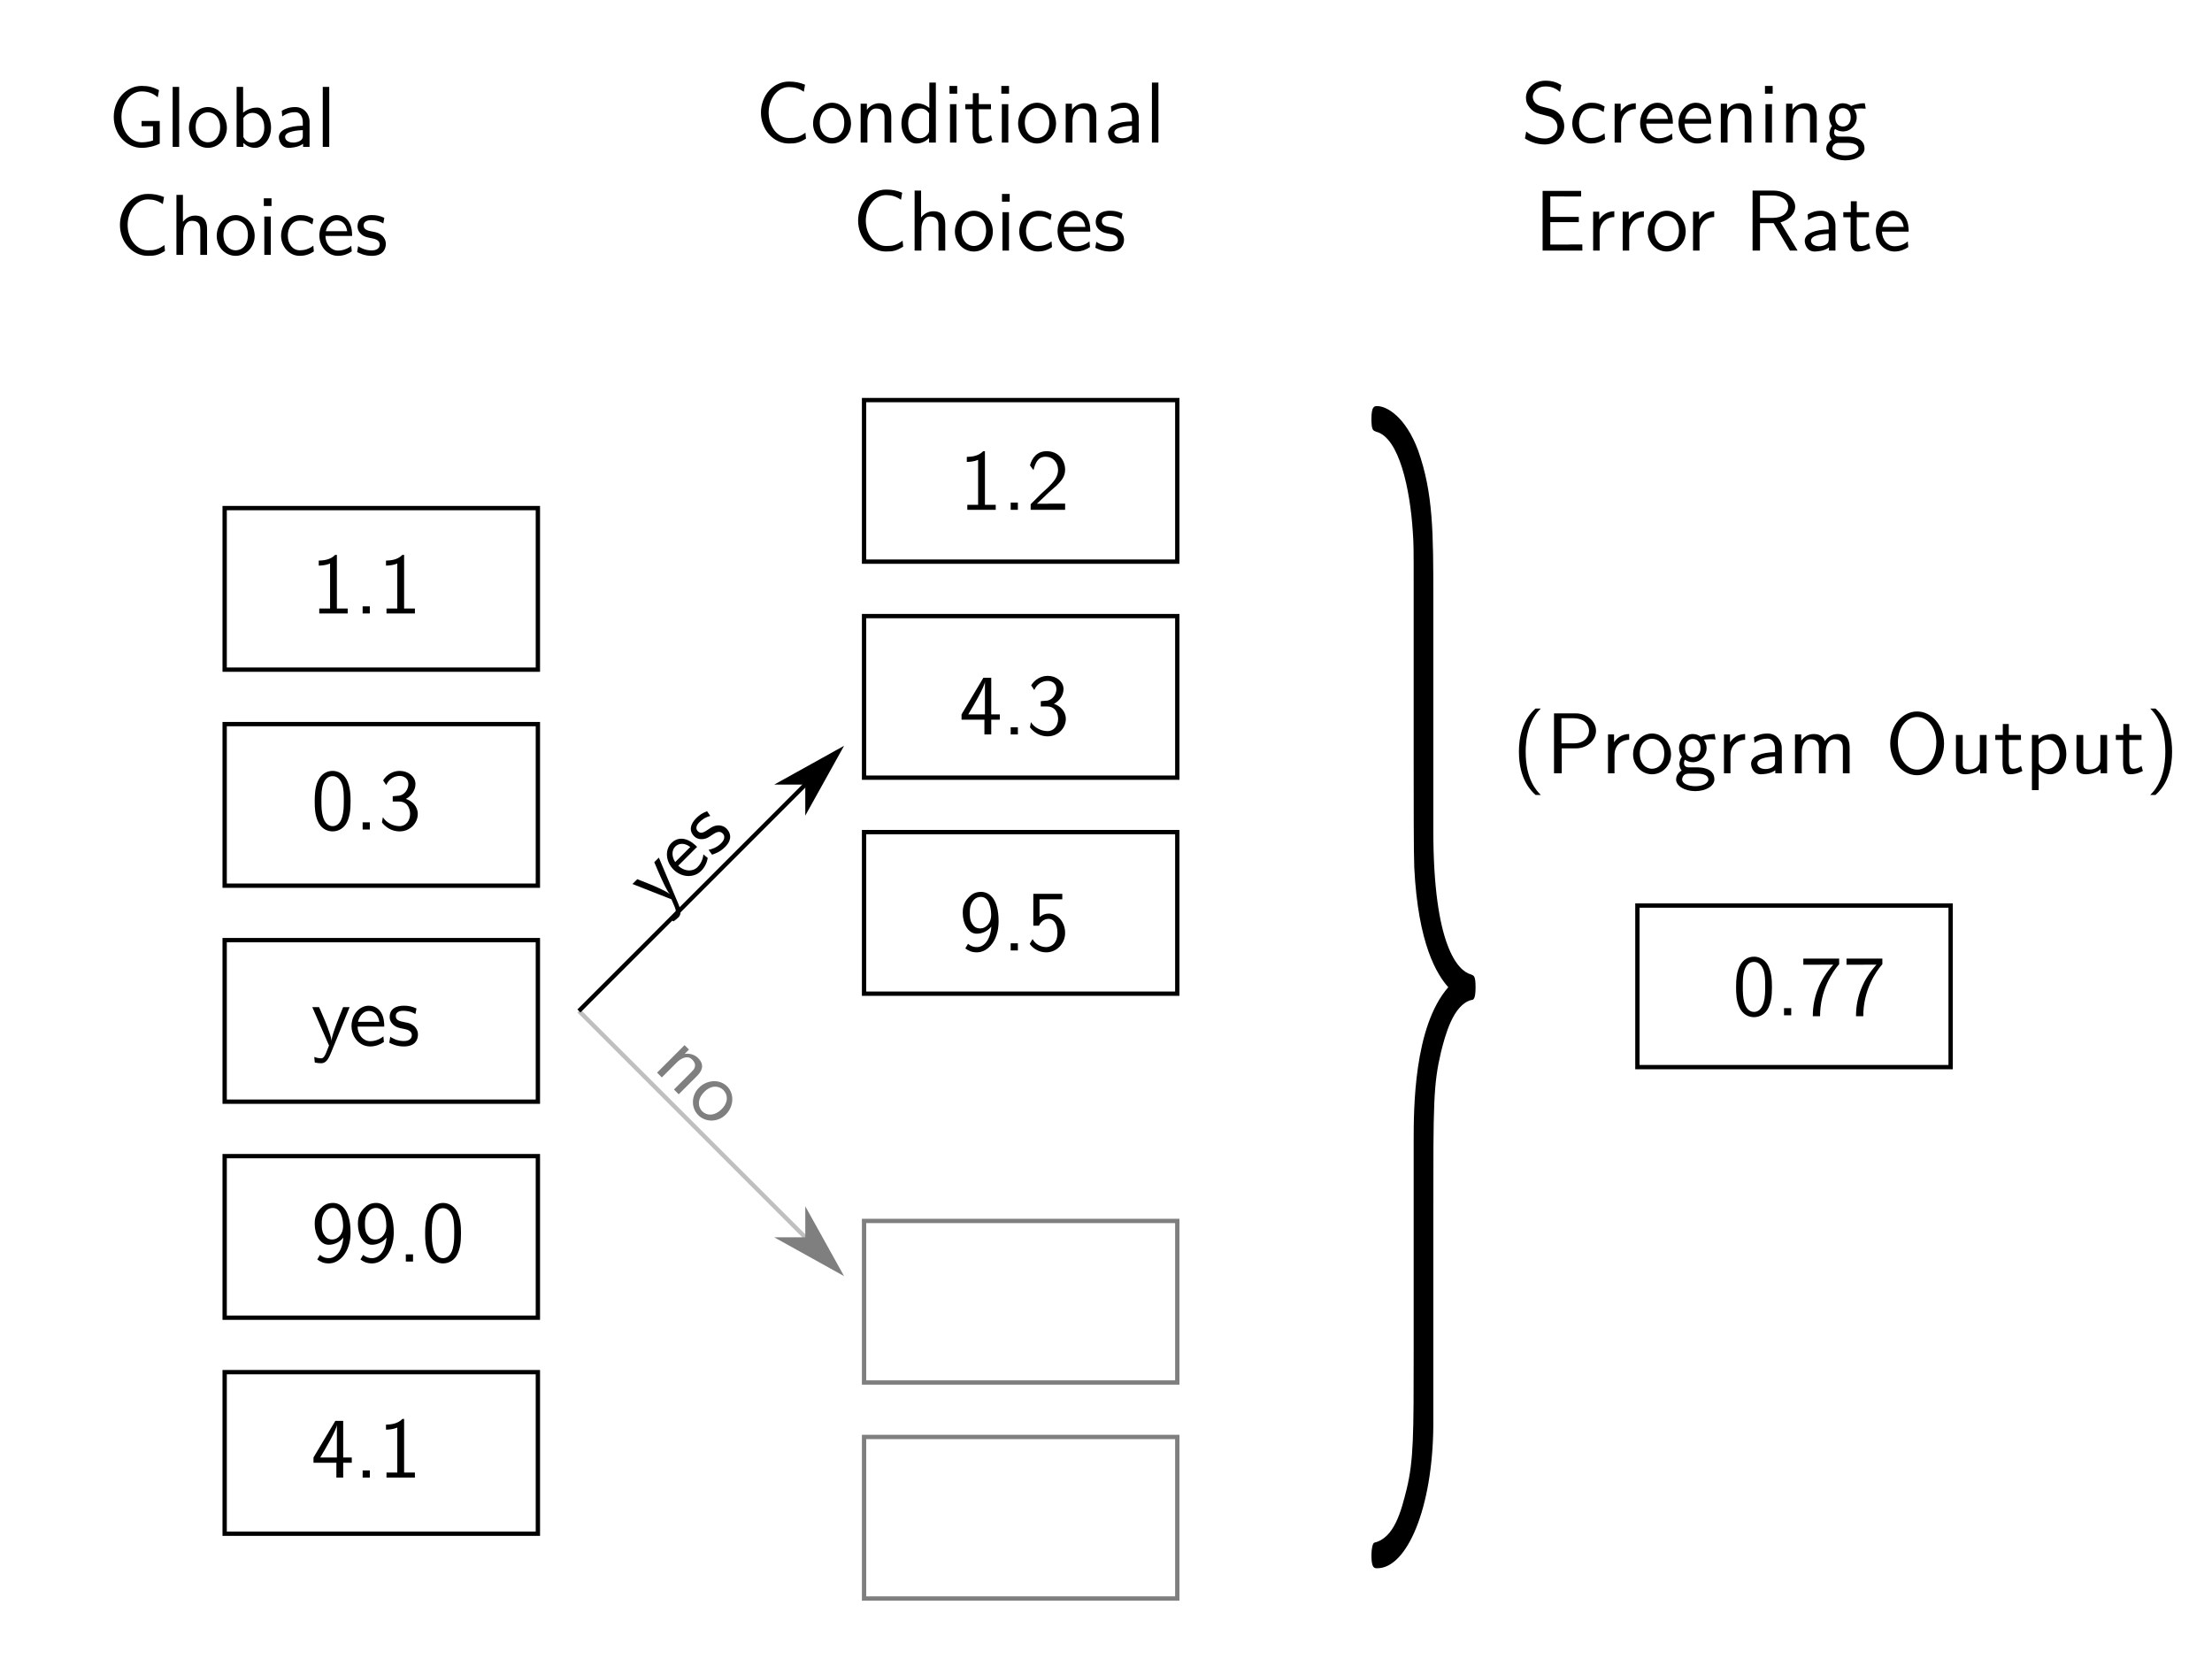
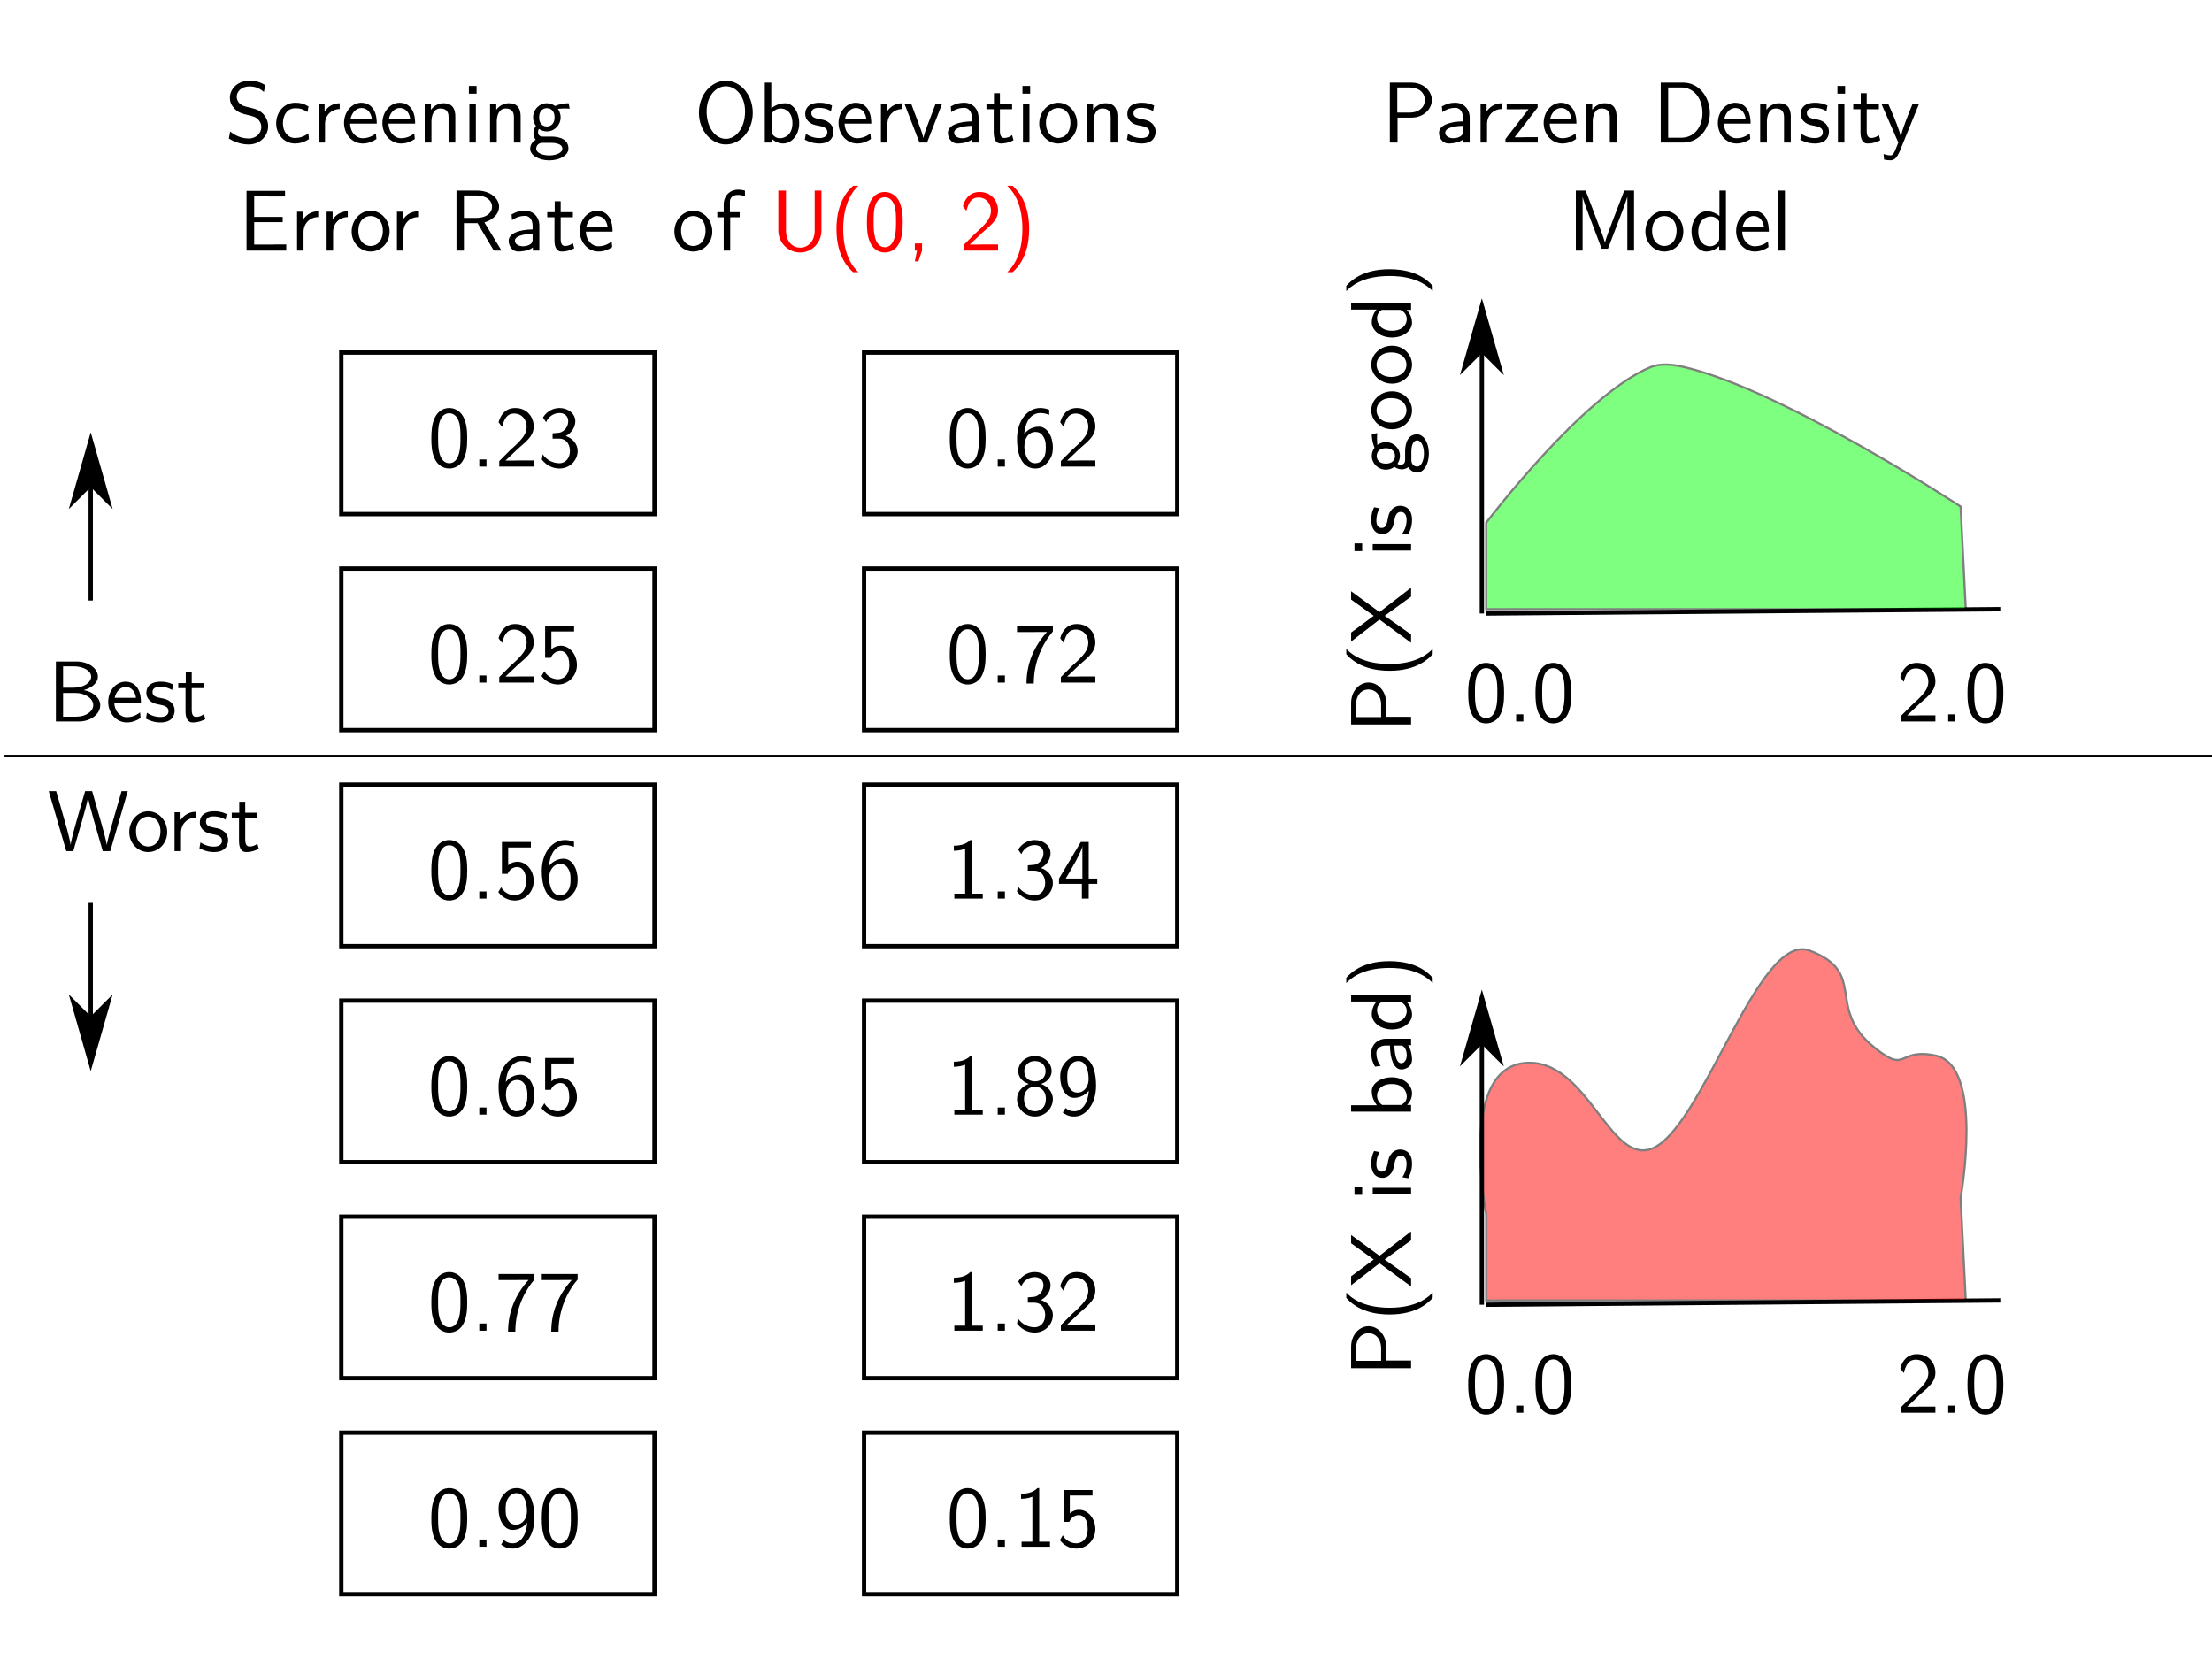
<svg xmlns="http://www.w3.org/2000/svg" width="1024px" height="768px" id="svg4476" version="1.1">
  <defs id="defs4478">
    <marker orient="auto" refY="0.0" refX="0.0" id="Arrow2Lend" style="overflow:visible;">
      <path id="path3824" style="font-size:12.0;fill-rule:evenodd;stroke-width:0.625;stroke-linejoin:round;" d="M 8.719,4.034 L -2.207,0.016 L 8.719,-4.002 C 6.973,-1.63 6.983,1.616 8.719,4.034 z " transform="scale(1.1) rotate(180) translate(1,0)" />
    </marker>
    <marker orient="auto" refY="0.0" refX="0.0" id="Arrow1Lstart" style="overflow:visible">
      <path id="path3803" d="M 0.0,0.0 L 5.0,-5.0 L -12.5,0.0 L 5.0,5.0 L 0.0,0.0 z " style="fill-rule:evenodd;stroke:#000000;stroke-width:1.0pt;marker-start:none" transform="scale(0.8) translate(12.5,0)" />
    </marker>
    <marker orient="auto" refY="0.0" refX="0.0" id="Arrow1Lend" style="overflow:visible;">
      <path id="path3806" d="M 0.0,0.0 L 5.0,-5.0 L -12.5,0.0 L 5.0,5.0 L 0.0,0.0 z " style="fill-rule:evenodd;stroke:#000000;stroke-width:1.0pt;marker-start:none;" transform="scale(0.8) rotate(180) translate(12.5,0)" />
    </marker>
  </defs>
  <g id="layer1">
-     <rect style="fill:none;stroke:#000000;stroke-width:2;stroke-miterlimit:4;stroke-opacity:1;stroke-dasharray:none" id="rect4562" width="145" height="74.79" x="104" y="235.21" ry="25.006" rx="0" />
-     <text xml:space="preserve" style="font-size:40px;font-style:normal;font-variant:normal;font-weight:normal;font-stretch:normal;text-align:center;line-height:125%;letter-spacing:0px;word-spacing:0px;writing-mode:lr-tb;text-anchor:middle;fill:#000000;fill-opacity:1;stroke:none;font-family:Latin Modern Sans;-inkscape-font-specification:Latin Modern Sans" x="149.505" y="68" id="text4564">
-       <tspan id="tspan4566" x="149.505" y="68">Global</tspan>
-       <tspan x="149.505" y="118" id="tspan6256">Choices</tspan>
+     <rect rx="0" ry="25.006" y="163.21" x="400" height="74.79" width="145" id="rect6248" style="fill:none;stroke:#000000;stroke-width:2;stroke-miterlimit:4;stroke-opacity:1;stroke-dasharray:none" />
+     <text xml:space="preserve" style="font-size:40px;font-style:normal;font-variant:normal;font-weight:normal;font-stretch:normal;text-align:center;line-height:125%;letter-spacing:0px;word-spacing:0px;writing-mode:lr-tb;text-anchor:middle;fill:#000000;fill-opacity:1;stroke:none;font-family:Latin Modern Sans;-inkscape-font-specification:Latin Modern Sans" x="475.23" y="66" id="text6250">
+       <tspan x="475.23" y="66" id="tspan6254">Observations</tspan>
+       <tspan x="475.23" y="116" id="tspan4386">of <tspan style="fill:#ff0000" id="tspan4388">U(0, 2)</tspan>
+       </tspan>
    </text>
-     <text xml:space="preserve" style="font-size:40px;font-style:normal;font-variant:normal;font-weight:normal;font-stretch:normal;text-align:start;line-height:125%;letter-spacing:0px;word-spacing:0px;writing-mode:lr-tb;text-anchor:start;fill:#000000;fill-opacity:1;stroke:none;font-family:Latin Modern Sans;-inkscape-font-specification:Latin Modern Sans" x="144" y="284" id="text4568">
-       <tspan id="tspan4570" x="144" y="284">1.1</tspan>
+     <text xml:space="preserve" style="font-size:40px;font-style:normal;font-variant:normal;font-weight:normal;font-stretch:normal;text-align:start;line-height:125%;letter-spacing:0px;word-spacing:0px;writing-mode:lr-tb;text-anchor:start;fill:#000000;fill-opacity:1;stroke:none;font-family:Latin Modern Sans;-inkscape-font-specification:Latin Modern Sans" x="438" y="216" id="text6258">
+       <tspan id="tspan6260" x="438" y="216">0.62</tspan>
    </text>
-     <rect rx="0" ry="25.006" y="335.21" x="104" height="74.79" width="145" id="rect5088" style="fill:none;stroke:#000000;stroke-width:2;stroke-miterlimit:4;stroke-opacity:1;stroke-dasharray:none" />
-     <text id="text5090" y="384" x="144" style="font-size:40px;font-style:normal;font-variant:normal;font-weight:normal;font-stretch:normal;text-align:start;line-height:125%;letter-spacing:0px;word-spacing:0px;writing-mode:lr-tb;text-anchor:start;fill:#000000;fill-opacity:1;stroke:none;font-family:Latin Modern Sans;-inkscape-font-specification:Latin Modern Sans" xml:space="preserve">
-       <tspan y="384" x="144" id="tspan5092">0.3</tspan>
+     <text xml:space="preserve" style="font-size:40px;font-style:normal;font-variant:normal;font-weight:normal;font-stretch:normal;text-align:center;line-height:125%;letter-spacing:0px;word-spacing:0px;writing-mode:lr-tb;text-anchor:middle;fill:#000000;fill-opacity:1;stroke:none;font-family:Latin Modern Sans;-inkscape-font-specification:Latin Modern Sans" x="230.859" y="66" id="text6274">
+       <tspan id="tspan6276" x="230.859" y="66">Screening</tspan>
+       <tspan x="230.859" y="116" id="tspan6278">Error Rate</tspan>
    </text>
-     <rect style="fill:none;stroke:#000000;stroke-width:2;stroke-miterlimit:4;stroke-opacity:1;stroke-dasharray:none" id="rect5094" width="145" height="74.79" x="104" y="435.21" ry="25.006" rx="0" />
-     <text xml:space="preserve" style="font-size:40px;font-style:normal;font-variant:normal;font-weight:normal;font-stretch:normal;text-align:start;line-height:125%;letter-spacing:0px;word-spacing:0px;writing-mode:lr-tb;text-anchor:start;fill:#000000;fill-opacity:1;stroke:none;font-family:Latin Modern Sans;-inkscape-font-specification:Latin Modern Sans" x="144" y="484" id="text5096">
-       <tspan id="tspan5098" x="144" y="484">yes</tspan>
+     <rect style="fill:none;stroke:#000000;stroke-width:2;stroke-miterlimit:4;stroke-opacity:1;stroke-dasharray:none" id="rect6280" width="145" height="74.79" x="158" y="163.21" ry="25.006" rx="0" />
+     <text id="text6282" y="216" x="198" style="font-size:40px;font-style:normal;font-variant:normal;font-weight:normal;font-stretch:normal;text-align:start;line-height:125%;letter-spacing:0px;word-spacing:0px;writing-mode:lr-tb;text-anchor:start;fill:#000000;fill-opacity:1;stroke:none;font-family:Latin Modern Sans;-inkscape-font-specification:Latin Modern Sans" xml:space="preserve">
+       <tspan y="216" x="198" id="tspan6284">0.23</tspan>
    </text>
-     <rect rx="0" ry="25.006" y="535.21" x="104" height="74.79" width="145" id="rect5100" style="fill:none;stroke:#000000;stroke-width:2;stroke-miterlimit:4;stroke-opacity:1;stroke-dasharray:none" />
-     <text id="text5102" y="584" x="144" style="font-size:40px;font-style:normal;font-variant:normal;font-weight:normal;font-stretch:normal;text-align:start;line-height:125%;letter-spacing:0px;word-spacing:0px;writing-mode:lr-tb;text-anchor:start;fill:#000000;fill-opacity:1;stroke:none;font-family:Latin Modern Sans;-inkscape-font-specification:Latin Modern Sans" xml:space="preserve">
-       <tspan y="584" x="144" id="tspan5104">99.0</tspan>
+     <rect style="fill:none;stroke:#000000;stroke-width:2;stroke-miterlimit:4;stroke-opacity:1;stroke-dasharray:none" id="rect3306" width="145" height="74.79" x="400" y="263.21" ry="25.006" rx="0" />
+     <text id="text3308" y="316" x="438" style="font-size:40px;font-style:normal;font-variant:normal;font-weight:normal;font-stretch:normal;text-align:start;line-height:125%;letter-spacing:0px;word-spacing:0px;writing-mode:lr-tb;text-anchor:start;fill:#000000;fill-opacity:1;stroke:none;font-family:Latin Modern Sans;-inkscape-font-specification:Latin Modern Sans" xml:space="preserve">
+       <tspan y="316" x="438" id="tspan3310">0.72</tspan>
    </text>
-     <rect style="fill:none;stroke:#000000;stroke-width:2;stroke-miterlimit:4;stroke-opacity:1;stroke-dasharray:none" id="rect5106" width="145" height="74.79" x="104" y="635.21" ry="25.006" rx="0" />
-     <text xml:space="preserve" style="font-size:40px;font-style:normal;font-variant:normal;font-weight:normal;font-stretch:normal;text-align:start;line-height:125%;letter-spacing:0px;word-spacing:0px;writing-mode:lr-tb;text-anchor:start;fill:#000000;fill-opacity:1;stroke:none;font-family:Latin Modern Sans;-inkscape-font-specification:Latin Modern Sans" x="144" y="684" id="text5108">
-       <tspan id="tspan5110" x="144" y="684">4.1</tspan>
+     <rect rx="0" ry="25.006" y="263.21" x="158" height="74.79" width="145" id="rect3312" style="fill:none;stroke:#000000;stroke-width:2;stroke-miterlimit:4;stroke-opacity:1;stroke-dasharray:none" />
+     <text xml:space="preserve" style="font-size:40px;font-style:normal;font-variant:normal;font-weight:normal;font-stretch:normal;text-align:start;line-height:125%;letter-spacing:0px;word-spacing:0px;writing-mode:lr-tb;text-anchor:start;fill:#000000;fill-opacity:1;stroke:none;font-family:Latin Modern Sans;-inkscape-font-specification:Latin Modern Sans" x="198" y="316" id="text3314">
+       <tspan id="tspan3316" x="198" y="316">0.25</tspan>
    </text>
-     <path style="fill:none;stroke:#000000;stroke-width:2;stroke-linecap:butt;stroke-linejoin:miter;stroke-miterlimit:4;stroke-opacity:1;stroke-dasharray:none;marker-start:none;marker-end:url(#Arrow1Lend)" d="M 268,468 388,348" id="path5112" />
-     <path id="path6230" d="M 268,468 388,588" style="opacity:0.5;fill:none;stroke:#000000;stroke-width:2;stroke-linecap:butt;stroke-linejoin:miter;stroke-miterlimit:4;stroke-opacity:0.502;stroke-dasharray:none;marker-start:none;marker-end:url(#Arrow1Lend)" />
-     <text xml:space="preserve" style="font-size:40px;font-style:normal;font-variant:normal;font-weight:normal;font-stretch:normal;text-align:start;line-height:125%;letter-spacing:0px;word-spacing:0px;writing-mode:lr-tb;text-anchor:start;fill:#000000;fill-opacity:1;stroke:none;font-family:Latin Modern Sans;-inkscape-font-specification:Latin Modern Sans" x="-82.903" y="514.165" id="text6232" transform="matrix(0.7071068,-0.7071068,0.7071068,0.7071068,0,0)">
-       <tspan id="tspan6234" x="-82.903" y="514.165">yes</tspan>
+     <rect rx="0" ry="25.006" y="563.21" x="400" height="74.79" width="145" id="rect3318" style="fill:none;stroke:#000000;stroke-width:2;stroke-miterlimit:4;stroke-opacity:1;stroke-dasharray:none" />
+     <text xml:space="preserve" style="font-size:40px;font-style:normal;font-variant:normal;font-weight:normal;font-stretch:normal;text-align:start;line-height:125%;letter-spacing:0px;word-spacing:0px;writing-mode:lr-tb;text-anchor:start;fill:#000000;fill-opacity:1;stroke:none;font-family:Latin Modern Sans;-inkscape-font-specification:Latin Modern Sans" x="438" y="616" id="text3320">
+       <tspan id="tspan3322" x="438" y="616">1.32</tspan>
    </text>
-     <text xml:space="preserve" style="font-size:40px;font-style:normal;font-variant:normal;font-weight:normal;font-stretch:normal;text-align:start;line-height:125%;letter-spacing:0px;word-spacing:0px;writing-mode:lr-tb;text-anchor:start;opacity:0.5;fill:#000000;fill-opacity:1;stroke:none;font-family:Latin Modern Sans;-inkscape-font-specification:Latin Modern Sans" x="562.967" y="136.031" id="text6236" transform="matrix(0.7071068,0.7071068,-0.7071068,0.7071068,0,0)">
-       <tspan id="tspan6238" x="562.967" y="136.031">no</tspan>
+     <rect style="fill:none;stroke:#000000;stroke-width:2;stroke-miterlimit:4;stroke-opacity:1;stroke-dasharray:none" id="rect3324" width="145" height="74.79" x="158" y="563.21" ry="25.006" rx="0" />
+     <text id="text3326" y="616" x="198" style="font-size:40px;font-style:normal;font-variant:normal;font-weight:normal;font-stretch:normal;text-align:start;line-height:125%;letter-spacing:0px;word-spacing:0px;writing-mode:lr-tb;text-anchor:start;fill:#000000;fill-opacity:1;stroke:none;font-family:Latin Modern Sans;-inkscape-font-specification:Latin Modern Sans" xml:space="preserve">
+       <tspan y="616" x="198" id="tspan3328">0.77</tspan>
    </text>
-     <rect rx="0" ry="25.006" y="565.21" x="400" height="74.79" width="145" id="rect6240" style="fill:none;stroke:#000000;stroke-width:2;stroke-miterlimit:4;stroke-opacity:0.502;stroke-dasharray:none" />
-     <rect style="fill:none;stroke:#000000;stroke-width:2;stroke-miterlimit:4;stroke-opacity:0.502;stroke-dasharray:none" id="rect6242" width="145" height="74.79" x="400" y="665.21" ry="25.006" rx="0" />
-     <rect rx="0" ry="25.006" y="385.21" x="400" height="74.79" width="145" id="rect6244" style="fill:none;stroke:#000000;stroke-width:2;stroke-miterlimit:4;stroke-opacity:1;stroke-dasharray:none" />
-     <rect style="fill:none;stroke:#000000;stroke-width:2;stroke-miterlimit:4;stroke-opacity:1;stroke-dasharray:none" id="rect6246" width="145" height="74.79" x="400" y="285.21" ry="25.006" rx="0" />
-     <rect rx="0" ry="25.006" y="185.21" x="400" height="74.79" width="145" id="rect6248" style="fill:none;stroke:#000000;stroke-width:2;stroke-miterlimit:4;stroke-opacity:1;stroke-dasharray:none" />
-     <text xml:space="preserve" style="font-size:40px;font-style:normal;font-variant:normal;font-weight:normal;font-stretch:normal;text-align:center;line-height:125%;letter-spacing:0px;word-spacing:0px;writing-mode:lr-tb;text-anchor:middle;fill:#000000;fill-opacity:1;stroke:none;font-family:Latin Modern Sans;-inkscape-font-specification:Latin Modern Sans" x="491.23" y="66" id="text6250">
-       <tspan id="tspan6252" x="491.23" y="66">Conditional</tspan>
-       <tspan x="491.23" y="116" id="tspan6254">Choices</tspan>
+     <rect style="fill:none;stroke:#000000;stroke-width:2;stroke-miterlimit:4;stroke-opacity:1;stroke-dasharray:none" id="rect3330" width="145" height="74.79" x="400" y="363.21" ry="25.006" rx="0" />
+     <text id="text3332" y="416" x="438" style="font-size:40px;font-style:normal;font-variant:normal;font-weight:normal;font-stretch:normal;text-align:start;line-height:125%;letter-spacing:0px;word-spacing:0px;writing-mode:lr-tb;text-anchor:start;fill:#000000;fill-opacity:1;stroke:none;font-family:Latin Modern Sans;-inkscape-font-specification:Latin Modern Sans" xml:space="preserve">
+       <tspan y="416" x="438" id="tspan3334">1.34</tspan>
    </text>
-     <text xml:space="preserve" style="font-size:40px;font-style:normal;font-variant:normal;font-weight:normal;font-stretch:normal;text-align:start;line-height:125%;letter-spacing:0px;word-spacing:0px;writing-mode:lr-tb;text-anchor:start;fill:#000000;fill-opacity:1;stroke:none;font-family:Latin Modern Sans;-inkscape-font-specification:Latin Modern Sans" x="444" y="236" id="text6258">
-       <tspan id="tspan6260" x="444" y="236">1.2</tspan>
+     <rect rx="0" ry="25.006" y="363.21" x="158" height="74.79" width="145" id="rect3336" style="fill:none;stroke:#000000;stroke-width:2;stroke-miterlimit:4;stroke-opacity:1;stroke-dasharray:none" />
+     <text xml:space="preserve" style="font-size:40px;font-style:normal;font-variant:normal;font-weight:normal;font-stretch:normal;text-align:start;line-height:125%;letter-spacing:0px;word-spacing:0px;writing-mode:lr-tb;text-anchor:start;fill:#000000;fill-opacity:1;stroke:none;font-family:Latin Modern Sans;-inkscape-font-specification:Latin Modern Sans" x="198" y="416" id="text3338">
+       <tspan id="tspan3340" x="198" y="416">0.56</tspan>
    </text>
-     <text xml:space="preserve" style="font-size:40px;font-style:normal;font-variant:normal;font-weight:normal;font-stretch:normal;text-align:start;line-height:125%;letter-spacing:0px;word-spacing:0px;writing-mode:lr-tb;text-anchor:start;fill:#000000;fill-opacity:1;stroke:none;font-family:Latin Modern Sans;-inkscape-font-specification:Latin Modern Sans" x="444" y="340" id="text6262">
-       <tspan id="tspan6264" x="444" y="340">4.3</tspan>
+     <rect rx="0" ry="25.006" y="463.21" x="400" height="74.79" width="145" id="rect3342" style="fill:none;stroke:#000000;stroke-width:2;stroke-miterlimit:4;stroke-opacity:1;stroke-dasharray:none" />
+     <text xml:space="preserve" style="font-size:40px;font-style:normal;font-variant:normal;font-weight:normal;font-stretch:normal;text-align:start;line-height:125%;letter-spacing:0px;word-spacing:0px;writing-mode:lr-tb;text-anchor:start;fill:#000000;fill-opacity:1;stroke:none;font-family:Latin Modern Sans;-inkscape-font-specification:Latin Modern Sans" x="438" y="516" id="text3344">
+       <tspan id="tspan3346" x="438" y="516">1.89</tspan>
    </text>
-     <text xml:space="preserve" style="font-size:40px;font-style:normal;font-variant:normal;font-weight:normal;font-stretch:normal;text-align:start;line-height:125%;letter-spacing:0px;word-spacing:0px;writing-mode:lr-tb;text-anchor:start;fill:#000000;fill-opacity:1;stroke:none;font-family:Latin Modern Sans;-inkscape-font-specification:Latin Modern Sans" x="444" y="440" id="text6266">
-       <tspan id="tspan6268" x="444" y="440">9.5</tspan>
+     <rect style="fill:none;stroke:#000000;stroke-width:2;stroke-miterlimit:4;stroke-opacity:1;stroke-dasharray:none" id="rect3348" width="145" height="74.79" x="158" y="463.21" ry="25.006" rx="0" />
+     <text id="text3350" y="516" x="198" style="font-size:40px;font-style:normal;font-variant:normal;font-weight:normal;font-stretch:normal;text-align:start;line-height:125%;letter-spacing:0px;word-spacing:0px;writing-mode:lr-tb;text-anchor:start;fill:#000000;fill-opacity:1;stroke:none;font-family:Latin Modern Sans;-inkscape-font-specification:Latin Modern Sans" xml:space="preserve">
+       <tspan y="516" x="198" id="tspan3352">0.65</tspan>
    </text>
-     <text xml:space="preserve" style="font-size:270.272px;font-style:normal;font-variant:normal;font-weight:normal;font-stretch:normal;text-align:start;line-height:125%;letter-spacing:0px;word-spacing:0px;writing-mode:lr-tb;text-anchor:start;fill:#000000;fill-opacity:1;stroke:none;font-family:Latin Modern Sans;-inkscape-font-specification:Latin Modern Sans" x="1244.326" y="297.148" id="text6270" transform="scale(0.5023637,1.99059)">
-       <tspan id="tspan6272" x="1244.326" y="297.148">}</tspan>
+     <rect style="fill:none;stroke:#000000;stroke-width:2;stroke-miterlimit:4;stroke-opacity:1;stroke-dasharray:none" id="rect3354" width="145" height="74.79" x="400" y="663.21" ry="25.006" rx="0" />
+     <text id="text3356" y="716" x="438" style="font-size:40px;font-style:normal;font-variant:normal;font-weight:normal;font-stretch:normal;text-align:start;line-height:125%;letter-spacing:0px;word-spacing:0px;writing-mode:lr-tb;text-anchor:start;fill:#000000;fill-opacity:1;stroke:none;font-family:Latin Modern Sans;-inkscape-font-specification:Latin Modern Sans" xml:space="preserve">
+       <tspan y="716" x="438" id="tspan3358">0.15</tspan>
    </text>
-     <text xml:space="preserve" style="font-size:40px;font-style:normal;font-variant:normal;font-weight:normal;font-stretch:normal;text-align:center;line-height:125%;letter-spacing:0px;word-spacing:0px;writing-mode:lr-tb;text-anchor:middle;fill:#000000;fill-opacity:1;stroke:none;font-family:Latin Modern Sans;-inkscape-font-specification:Latin Modern Sans" x="830.859" y="66" id="text6274">
-       <tspan id="tspan6276" x="830.859" y="66">Screening</tspan>
-       <tspan x="830.859" y="116" id="tspan6278">Error Rate</tspan>
+     <rect rx="0" ry="25.006" y="663.21" x="158" height="74.79" width="145" id="rect3360" style="fill:none;stroke:#000000;stroke-width:2;stroke-miterlimit:4;stroke-opacity:1;stroke-dasharray:none" />
+     <text xml:space="preserve" style="font-size:40px;font-style:normal;font-variant:normal;font-weight:normal;font-stretch:normal;text-align:start;line-height:125%;letter-spacing:0px;word-spacing:0px;writing-mode:lr-tb;text-anchor:start;fill:#000000;fill-opacity:1;stroke:none;font-family:Latin Modern Sans;-inkscape-font-specification:Latin Modern Sans" x="198" y="716" id="text3362">
+       <tspan id="tspan3364" x="198" y="716">0.90</tspan>
    </text>
-     <rect style="fill:none;stroke:#000000;stroke-width:2;stroke-miterlimit:4;stroke-opacity:1;stroke-dasharray:none" id="rect6280" width="145" height="74.79" x="758" y="419.21" ry="25.006" rx="0" />
-     <text id="text6282" y="470" x="802" style="font-size:40px;font-style:normal;font-variant:normal;font-weight:normal;font-stretch:normal;text-align:start;line-height:125%;letter-spacing:0px;word-spacing:0px;writing-mode:lr-tb;text-anchor:start;fill:#000000;fill-opacity:1;stroke:none;font-family:Latin Modern Sans;-inkscape-font-specification:Latin Modern Sans" xml:space="preserve">
-       <tspan y="470" x="802" id="tspan6284">0.77</tspan>
+     <path style="fill:none;stroke:#000000;stroke-width:1.175px;stroke-linecap:butt;stroke-linejoin:miter;stroke-opacity:1" d="M 2.078,350 1029.899,350" id="path3366" />
+     <text xml:space="preserve" style="font-size:40px;font-style:normal;font-variant:normal;font-weight:normal;font-stretch:normal;text-align:start;line-height:125%;letter-spacing:0px;word-spacing:0px;writing-mode:lr-tb;text-anchor:start;fill:#000000;fill-opacity:1;stroke:none;font-family:Latin Modern Sans;-inkscape-font-specification:Latin Modern Sans" x="22" y="334" id="text3368">
+       <tspan id="tspan3370" x="22" y="334">Best</tspan>
    </text>
-     <text xml:space="preserve" style="font-size:40px;font-style:normal;font-variant:normal;font-weight:normal;font-stretch:normal;text-align:start;line-height:125%;letter-spacing:0px;word-spacing:0px;writing-mode:lr-tb;text-anchor:start;fill:#000000;fill-opacity:1;stroke:none;font-family:Latin Modern Sans;-inkscape-font-specification:Latin Modern Sans" x="700" y="358" id="text3965">
-       <tspan id="tspan3967" x="700" y="358">(Program Output)</tspan>
+     <text id="text3372" y="394" x="22" style="font-size:40px;font-style:normal;font-variant:normal;font-weight:normal;font-stretch:normal;text-align:start;line-height:125%;letter-spacing:0px;word-spacing:0px;writing-mode:lr-tb;text-anchor:start;fill:#000000;fill-opacity:1;stroke:none;font-family:Latin Modern Sans;-inkscape-font-specification:Latin Modern Sans" xml:space="preserve">
+       <tspan y="394" x="22" id="tspan3374">Worst</tspan>
+     </text>
+     <path style="fill:none;stroke:#000000;stroke-width:2;stroke-linecap:butt;stroke-linejoin:miter;stroke-miterlimit:4;stroke-opacity:1;stroke-dasharray:none" d="m 688,284 238,-2" id="path3376" />
+     <text xml:space="preserve" style="font-size:40px;font-style:normal;font-variant:normal;font-weight:normal;font-stretch:normal;text-align:start;line-height:125%;letter-spacing:0px;word-spacing:0px;writing-mode:lr-tb;text-anchor:start;fill:#000000;fill-opacity:1;stroke:none;font-family:Latin Modern Sans;-inkscape-font-specification:Latin Modern Sans" x="678" y="334" id="text3378">
+       <tspan id="tspan3380" x="678" y="334">0.0</tspan>
+     </text>
+     <text id="text3382" y="334" x="878" style="font-size:40px;font-style:normal;font-variant:normal;font-weight:normal;font-stretch:normal;text-align:start;line-height:125%;letter-spacing:0px;word-spacing:0px;writing-mode:lr-tb;text-anchor:start;fill:#000000;fill-opacity:1;stroke:none;font-family:Latin Modern Sans;-inkscape-font-specification:Latin Modern Sans" xml:space="preserve">
+       <tspan y="334" x="878" id="tspan3384">2.0</tspan>
+     </text>
+     <path style="fill:#00ff00;stroke:#000000;stroke-width:1px;stroke-linecap:butt;stroke-linejoin:miter;stroke-opacity:1;opacity:0.5" d="m 688,242 c 0,0 44.642,-59.011 76,-72 4.927,-2.041 10.812,-1.237 16,0 46.369,11.052 127.627,64.508 127.627,64.508 L 910,282 688,282 z" id="path3386" />
+     <path style="fill:none;stroke:#000000;stroke-width:2;stroke-linecap:butt;stroke-linejoin:miter;stroke-miterlimit:4;stroke-opacity:1;stroke-dasharray:none;marker-end:url(#Arrow1Lend)" d="m 686,284 0,-142" id="path3388" />
+     <text xml:space="preserve" style="font-size:40px;font-style:normal;font-variant:normal;font-weight:normal;font-stretch:normal;text-align:start;line-height:125%;letter-spacing:0px;word-spacing:0px;writing-mode:lr-tb;text-anchor:start;fill:#000000;fill-opacity:1;stroke:none;font-family:Latin Modern Sans;-inkscape-font-specification:Latin Modern Sans" x="-339.233" y="653.233" id="text3390" transform="matrix(0,-1,1,0,0,0)">
+       <tspan id="tspan3392" x="-339.233" y="653.233">P(X is good)</tspan>
+     </text>
+     <path id="path4366" d="m 688,604 238,-2" style="fill:none;stroke:#000000;stroke-width:2;stroke-linecap:butt;stroke-linejoin:miter;stroke-miterlimit:4;stroke-opacity:1;stroke-dasharray:none" />
+     <text id="text4368" y="654" x="678" style="font-size:40px;font-style:normal;font-variant:normal;font-weight:normal;font-stretch:normal;text-align:start;line-height:125%;letter-spacing:0px;word-spacing:0px;writing-mode:lr-tb;text-anchor:start;fill:#000000;fill-opacity:1;stroke:none;font-family:Latin Modern Sans;-inkscape-font-specification:Latin Modern Sans" xml:space="preserve">
+       <tspan y="654" x="678" id="tspan4370">0.0</tspan>
+     </text>
+     <text xml:space="preserve" style="font-size:40px;font-style:normal;font-variant:normal;font-weight:normal;font-stretch:normal;text-align:start;line-height:125%;letter-spacing:0px;word-spacing:0px;writing-mode:lr-tb;text-anchor:start;fill:#000000;fill-opacity:1;stroke:none;font-family:Latin Modern Sans;-inkscape-font-specification:Latin Modern Sans" x="878" y="654" id="text4372">
+       <tspan id="tspan4374" x="878" y="654">2.0</tspan>
+     </text>
+     <path id="path4376" d="m 688,562 c 0,0 -13.941,-69.948 20,-70 26.927,-0.041 37.069,46.033 56,40 23.686,-7.548 49.692,-100.952 73.641,-91.961 27.28,10.241 7.096,26.394 30.142,44.961 15.615,12.58 10.264,-0.173 28.372,3.698 22.517,4.815 11.471,65.809 11.471,65.809 L 910,602 688,602 z" style="fill:#ff0000;stroke:#000000;stroke-width:1px;stroke-linecap:butt;stroke-linejoin:miter;stroke-opacity:1;opacity:0.5" />
+     <path id="path4378" d="m 686,604 0,-142" style="fill:none;stroke:#000000;stroke-width:2;stroke-linecap:butt;stroke-linejoin:miter;stroke-miterlimit:4;stroke-opacity:1;stroke-dasharray:none;marker-end:url(#Arrow1Lend)" />
+     <text transform="matrix(0,-1,1,0,0,0)" id="text4380" y="653.233" x="-637.233" style="font-size:40px;font-style:normal;font-variant:normal;font-weight:normal;font-stretch:normal;text-align:start;line-height:125%;letter-spacing:0px;word-spacing:0px;writing-mode:lr-tb;text-anchor:start;fill:#000000;fill-opacity:1;stroke:none;font-family:Latin Modern Sans;-inkscape-font-specification:Latin Modern Sans" xml:space="preserve">
+       <tspan y="653.233" x="-637.233" id="tspan4382">P(X is bad)</tspan>
+     </text>
+     <path style="fill:none;stroke:#000000;stroke-width:2;stroke-linecap:butt;stroke-linejoin:miter;stroke-miterlimit:4;stroke-opacity:1;stroke-dasharray:none;marker-end:url(#Arrow1Lend)" d="m 42,278 0,-74" id="path5892" />
+     <path id="path6080" d="m 42,418 0,74" style="fill:none;stroke:#000000;stroke-width:2;stroke-linecap:butt;stroke-linejoin:miter;stroke-miterlimit:4;stroke-opacity:1;stroke-dasharray:none;marker-end:url(#Arrow1Lend)" />
+     <text id="text6082" y="66" x="810.859" style="font-size:40px;font-style:normal;font-variant:normal;font-weight:normal;font-stretch:normal;text-align:center;line-height:125%;letter-spacing:0px;word-spacing:0px;writing-mode:lr-tb;text-anchor:middle;fill:#000000;fill-opacity:1;stroke:none;font-family:Latin Modern Sans;-inkscape-font-specification:Latin Modern Sans" xml:space="preserve">
+       <tspan id="tspan6086" y="66" x="810.859">Parzen Density</tspan>
+       <tspan y="116" x="810.859" id="tspan6090">Model</tspan>
    </text>
  </g>
</svg>
